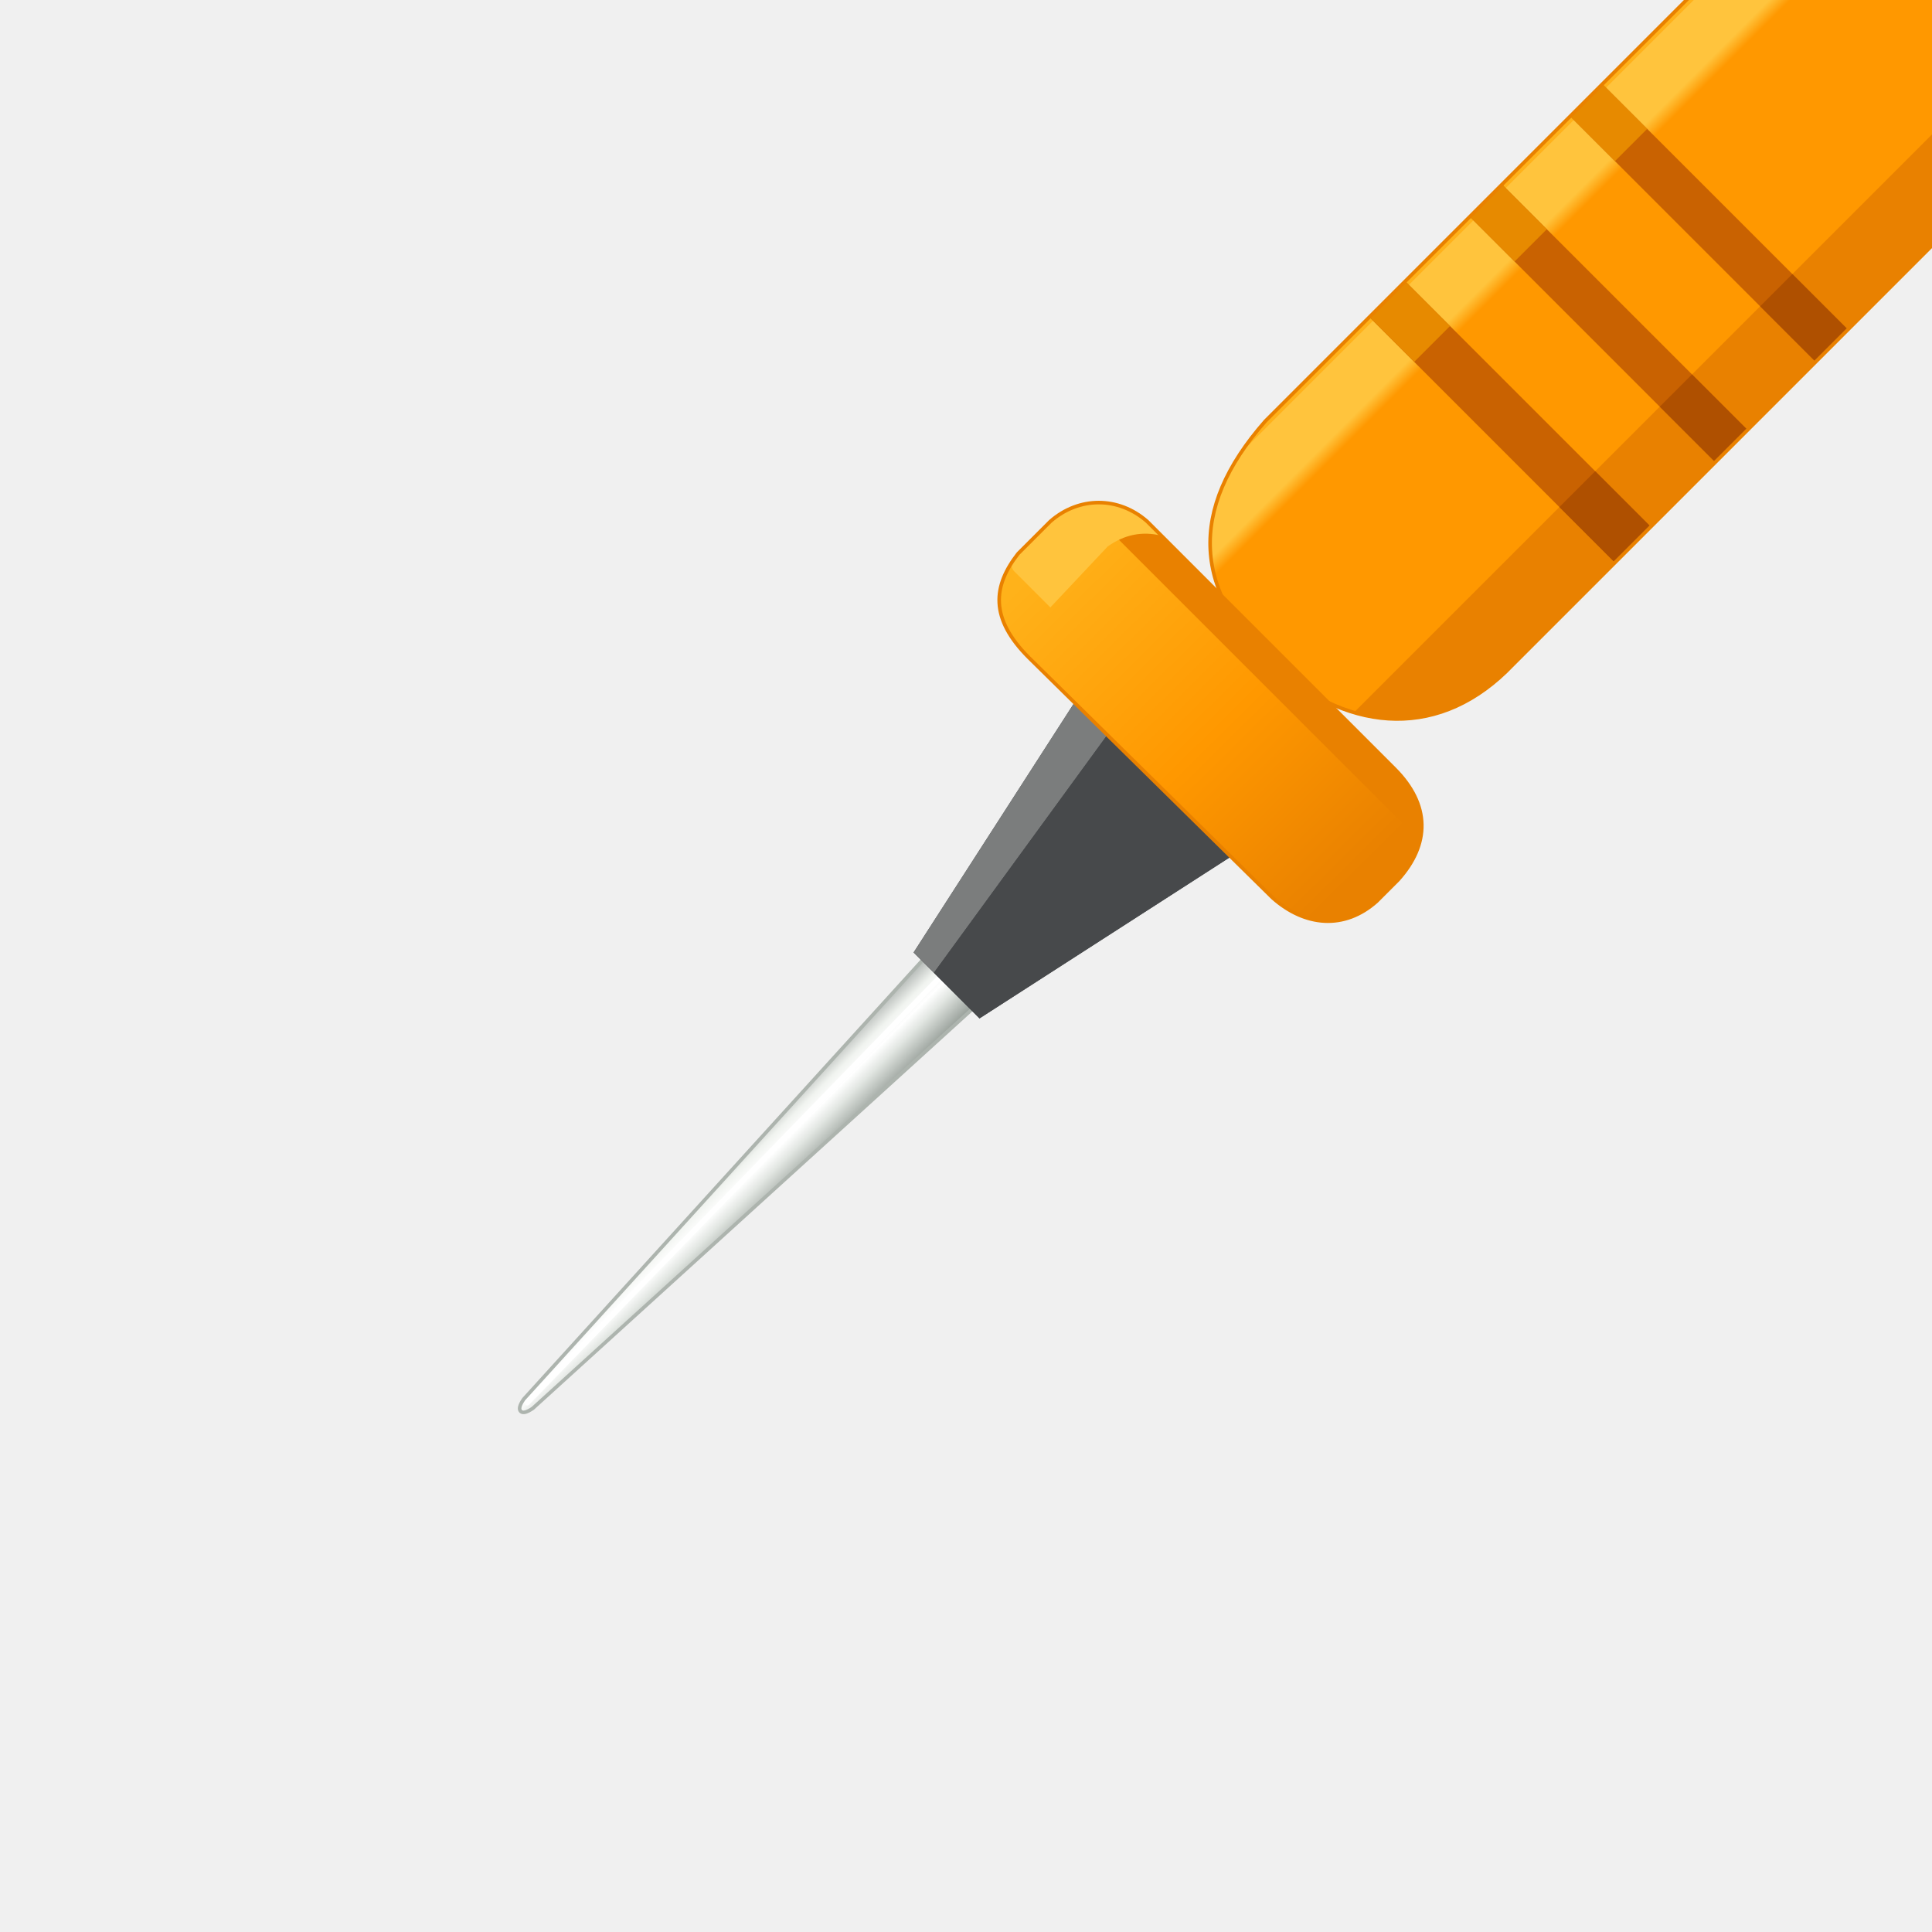
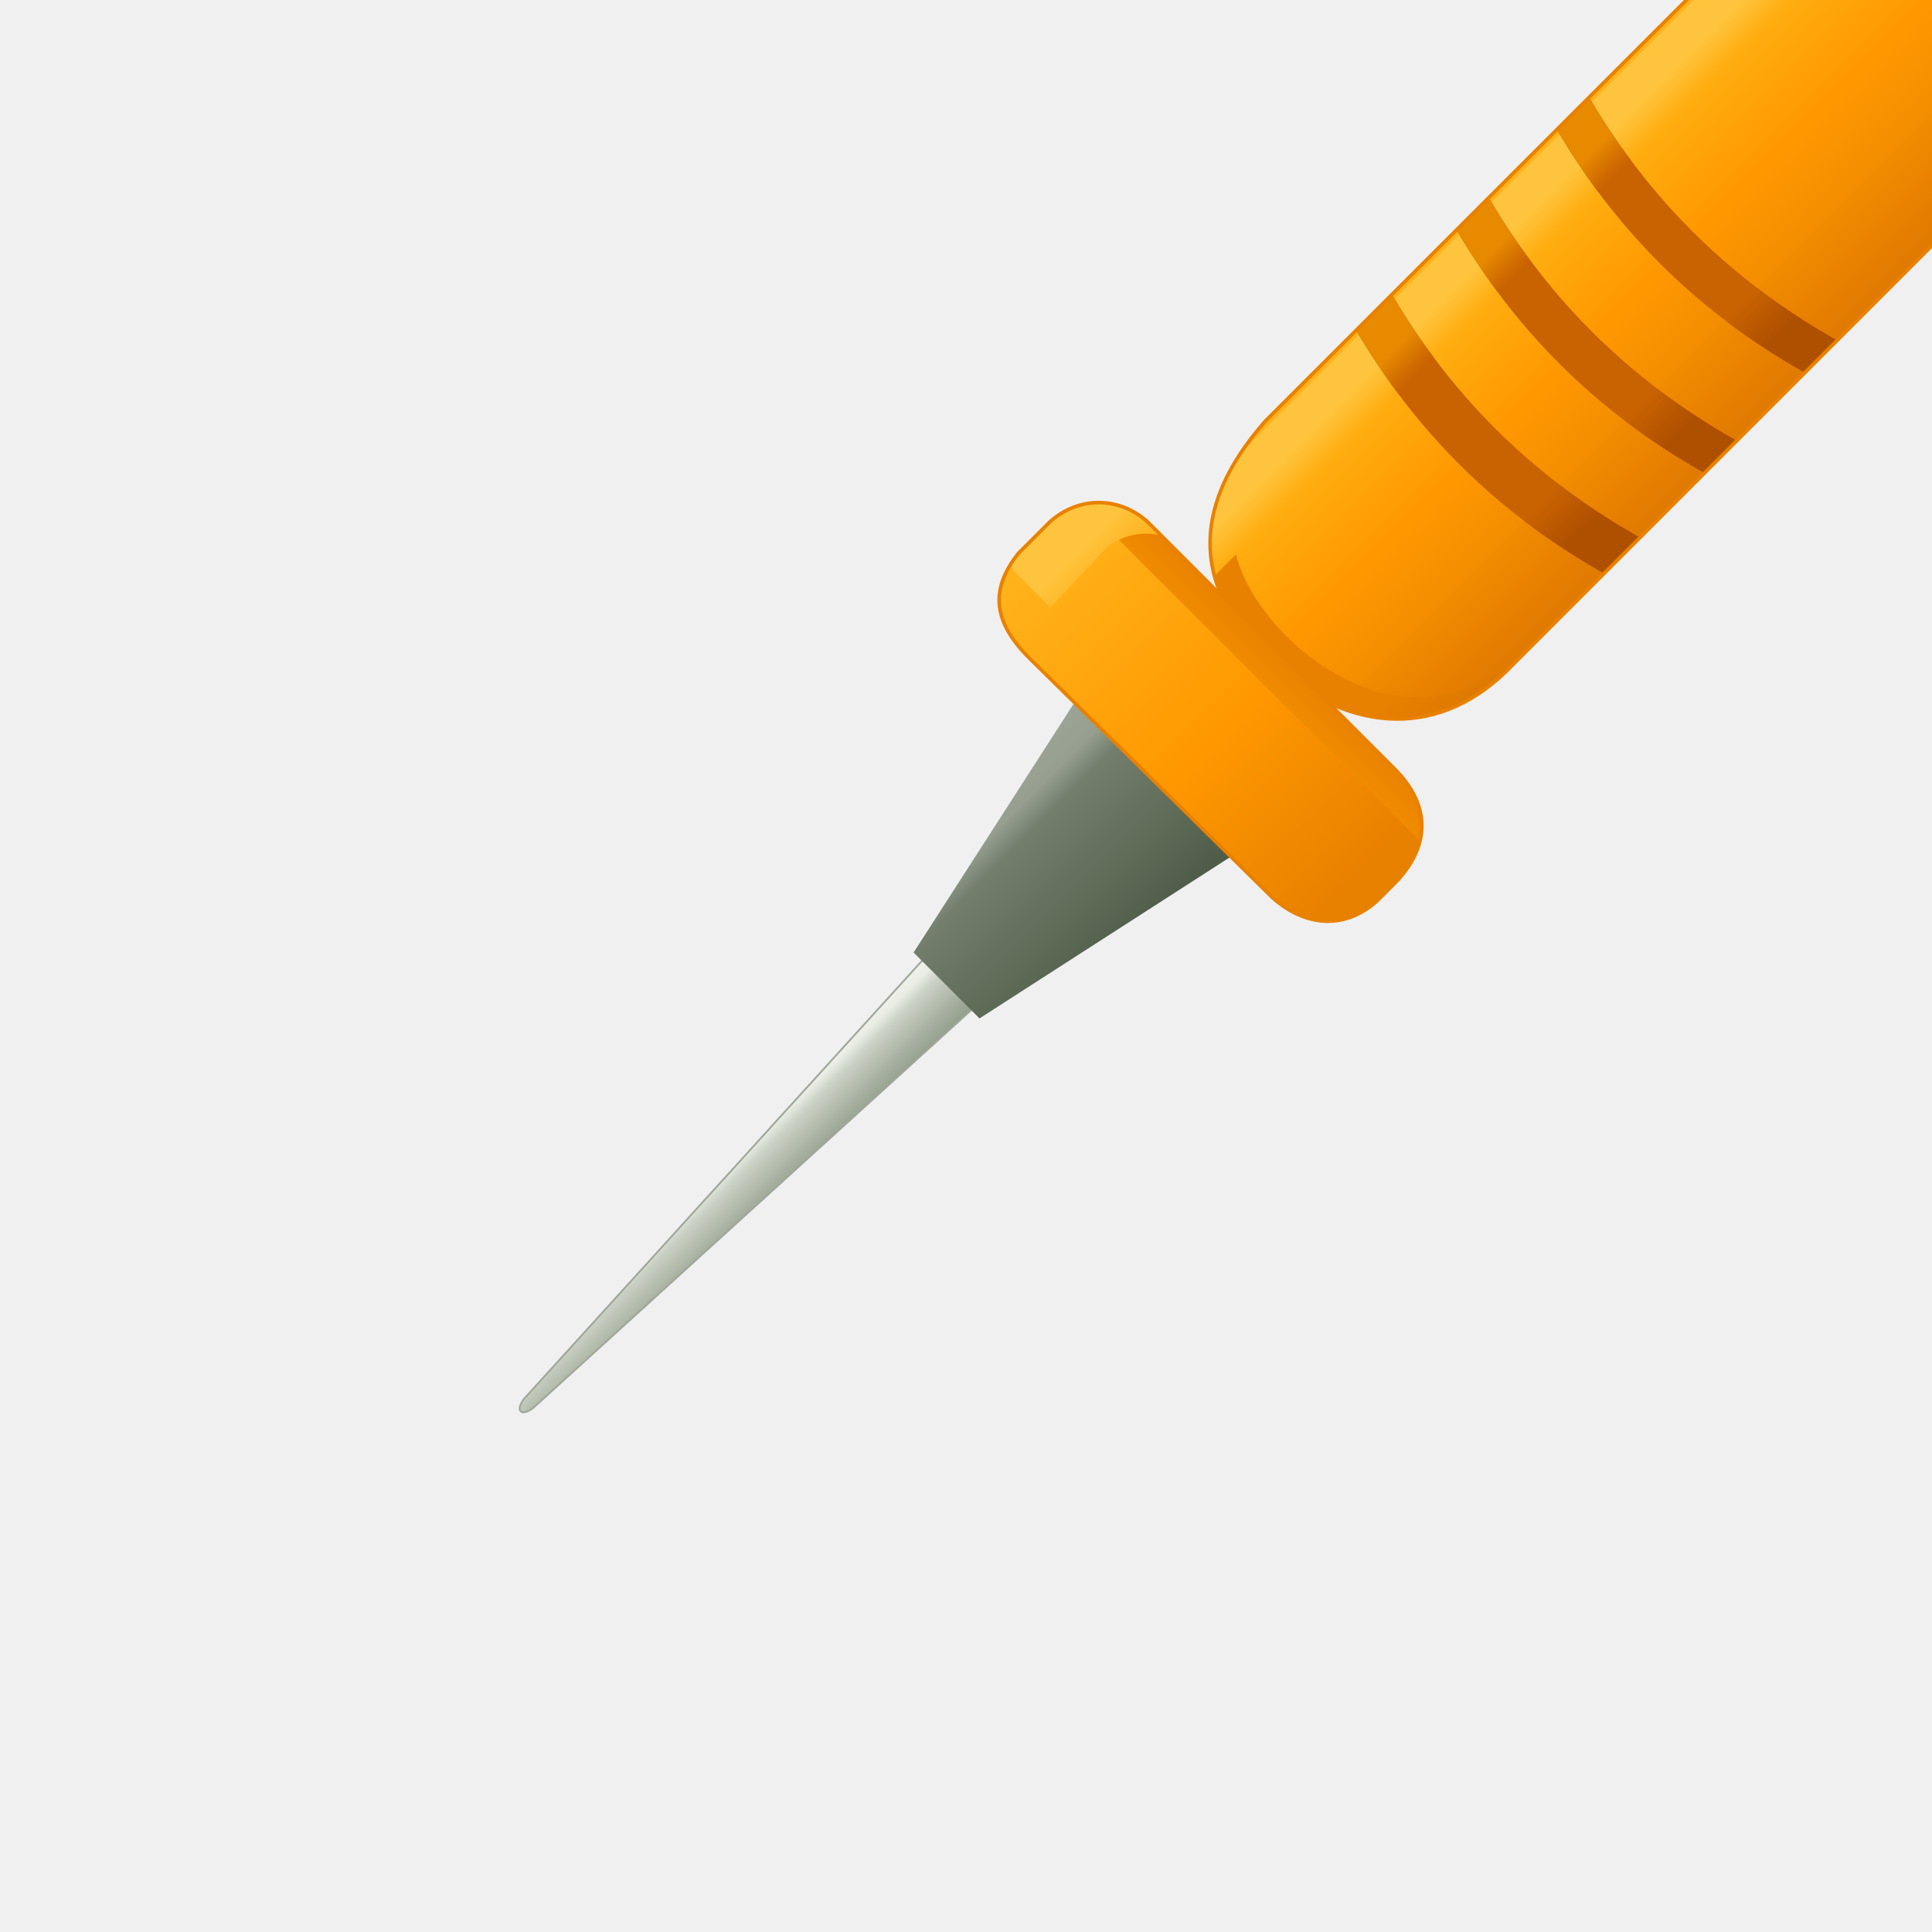
<svg xmlns="http://www.w3.org/2000/svg" width="1024" height="1024" viewBox="0 0 1024 1024">
  <defs>
    <linearGradient id="metal" x1="0" y1="-10" x2="0" y2="10" gradientUnits="userSpaceOnUse">
-       <stop offset="0" stop-color="#B0B5B2" />
-       <stop offset=".26" stop-color="#F0F3EF" />
-       <stop offset=".44" stop-color="#FFFFFF" />
-       <stop offset=".62" stop-color="#E2E6E2" />
-       <stop offset="1" stop-color="#939B95" />
+       <stop offset="0" stop-color="#F0F3EC" />
+       <stop offset=".16" stop-color="#E9EDE4" />
+       <stop offset=".34" stop-color="#CBD1C5" />
+       <stop offset=".72" stop-color="#A8B1A1" />
+       <stop offset="1" stop-color="#929D8B" />
    </linearGradient>
    <linearGradient id="guard-fill" x1="441" y1="550" x2="528" y2="638" gradientUnits="userSpaceOnUse">
      <stop offset="0" stop-color="#FFB21A" />
      <stop offset=".55" stop-color="#FF9800" />
      <stop offset="1" stop-color="#E98100" />
    </linearGradient>
    <linearGradient id="handle-highlight" x1="500" y1="516" x2="513.5" y2="529.5" gradientUnits="userSpaceOnUse">
      <stop offset="0" stop-color="#FFC43D" />
-       <stop offset=".78" stop-color="#FFC43D" />
-       <stop offset="1" stop-color="#FF9800" />
+       <stop offset=".52" stop-color="#FFC43D" />
+       <stop offset="1" stop-color="#FFAD10" />
+     </linearGradient>
+     <linearGradient id="handle-fill" x1="513" y1="530" x2="551" y2="568" gradientUnits="userSpaceOnUse">
+       <stop offset="0" stop-color="#FFAD10" />
+       <stop offset="0.5" stop-color="#FF9800" />
+       <stop offset="1" stop-color="#F18C00" />
+     </linearGradient>
+     <linearGradient id="handle-shadow" x1="552" y1="562" x2="577" y2="587" gradientUnits="userSpaceOnUse">
+       <stop offset="0" stop-color="#F18C00" />
+       <stop offset=".38" stop-color="#E98100" />
+       <stop offset="1" stop-color="#D87400" />
+     </linearGradient>
+     <linearGradient id="bands-shadow" x1="552" y1="562" x2="577" y2="587" gradientUnits="userSpaceOnUse">
+       <stop offset="0" stop-color="#C96201" />
+       <stop offset=".38" stop-color="#AF5000" />
+       <stop offset="1" stop-color="#AF5000" />
+     </linearGradient>
+     <linearGradient id="collar-fill" x1="0" y1="-31" x2="0" y2="31" gradientUnits="userSpaceOnUse">
+       <stop offset="0" stop-color="#9CA496" />
+       <stop offset=".16" stop-color="#969F90" />
+       <stop offset=".28" stop-color="#737E6D" />
+       <stop offset=".65" stop-color="#606D59" />
+       <stop offset="1" stop-color="#4D5A47" />
+     </linearGradient>
+     <linearGradient id="heel-band" x1="552" y1="562" x2="577" y2="587" gradientUnits="userSpaceOnUse">
+       <stop offset="0" stop-color="#E98100" />
+       <stop offset=".2" stop-color="#E98100" />
+       <stop offset="1" stop-color="#D87400" />
+     </linearGradient>
+     <linearGradient id="bands-highlight" x1="500" y1="516" x2="513.5" y2="529.5" gradientUnits="userSpaceOnUse">
+       <stop offset="0" stop-color="#E78A00" />
+       <stop offset=".52" stop-color="#E78A00" />
+       <stop offset="1" stop-color="#C96201" />
+     </linearGradient>
+     <linearGradient id="guard-shadow" x1="478" y1="574" x2="492" y2="560" gradientUnits="userSpaceOnUse">
+       <stop offset="0" stop-color="#F28F00" />
+       <stop offset=".65" stop-color="#E98100" />
+       <stop offset="1" stop-color="#E98100" />
+     </linearGradient>
+     <linearGradient id="guard-highlight" x1="438" y1="548" x2="455" y2="565" gradientUnits="userSpaceOnUse">
+       <stop offset="0" stop-color="#FFC43D" />
+       <stop offset=".35" stop-color="#FFC43D" />
+       <stop offset="1" stop-color="#FFAA12" />
    </linearGradient>
    <clipPath id="handle-clip">
      <path d="M498 516L792 222C814 200 837 208 852 222C877 245 877 274 858 293L567 584C547 605 522 603 501 585C478 564 476 541 498 516Z" />
    </clipPath>
    <clipPath id="bands-clip">
-       <path d="M470 430L670 630L680 620L480 420Z M498 402L698 602L707 593L507 393Z M526 374L726 574L735 565L535 365Z" />
+       <path d="M515 475Q544 536 605 565L615 555Q554 526 525 465Z M543 447Q572 508 633 537L642 528Q581 499 552 438Z M571 419Q600 480 661 509L670 500Q609 471 580 410Z" />
    </clipPath>
    <clipPath id="guard-clip">
      <path d="M429 553L438 544C446 537 457 537 465 544L534 613C544 623 544 634 535 644L529 650C520 658 509 657 500 649L432 582C421 571 422 562 429 553Z" />
    </clipPath>
  </defs>
  <g transform="translate(-275.5 -757.25) scale(1.9)">
    <g transform="translate(290.25 792.25) rotate(-45)">
-       <path d="M0 0Q0-1.25 3-1.8L174-10V10L3 1.8Q0 1.25 0 0Z" fill="url(#metal)" stroke="#ADB4AE" stroke-width="1" stroke-linejoin="round" />
-       <path d="M3-.4L174-3" fill="none" stroke="#FFFFFF" stroke-width="1.5" stroke-linecap="round" />
-       <path d="M168-13L251-31V31L168 13Z" fill="#434548" />
-       <path d="M168-13L251-31V-18L168-5Z" fill="#7B7D7D" />
-       <path d="M168-5L251-18V31L168 13Z" fill="#47494B" />
+       <path d="M0 0Q0-1.25 3-1.8L174-10V10L3 1.8Q0 1.25 0 0Z" fill="url(#metal)" stroke="#A0A699" stroke-width=".5" stroke-linejoin="round" />
+       <path d="M168-13L251-31V31L168 13Z" fill="url(#collar-fill)" />
    </g>
    <g clip-path="url(#handle-clip)">
-       <rect x="475" y="195" width="410" height="415" fill="#FF9800" />
+       <rect x="475" y="195" width="410" height="415" fill="url(#handle-fill)" />
+       <path d="M350 764L950 164V215L350 815Z" fill="url(#handle-shadow)" />
+       <path d="M504 510L498 516C476 541 478 564 501 585C522 603 547 605 567 584L573 578C553 599 528 597 507 579C484 558 482 535 504 510Z" fill="url(#heel-band)" />
      <path d="M350 664L950 64V66L350 666Z" fill="#FFB21A" />
      <path d="M350 666L950 66V93L350 693Z" fill="url(#handle-highlight)" />
-       <path d="M350 770L950 170V215L350 815Z" fill="#E98100" />
      <g clip-path="url(#bands-clip)">
        <rect x="475" y="195" width="410" height="415" fill="#C96201" />
-         <path d="M350 664L950 64V89L350 689Z" fill="#E78A00" />
-         <path d="M350 770L950 170V215L350 815Z" fill="#AF5000" />
+         <path d="M350 664L950 64V93L350 693Z" fill="url(#bands-highlight)" />
+         <path d="M350 764L950 164V215L350 815Z" fill="url(#bands-shadow)" />
      </g>
    </g>
    <path d="M498 516L792 222C814 200 837 208 852 222C877 245 877 274 858 293L567 584C547 605 522 603 501 585C478 564 476 541 498 516Z" fill="none" stroke="#E98100" stroke-width="1" />
    <path d="M429 553L438 544C446 537 457 537 465 544L534 613C544 623 544 634 535 644L529 650C520 658 509 657 500 649L432 582C421 571 422 562 429 553Z" fill="url(#guard-fill)" />
    <g clip-path="url(#guard-clip)">
-       <path d="M404 496L579 671L593 657L418 482Z" fill="#E98100" />
-       <path d="M429 553L438 544C446 537 457 537 465 544L469 548Q461 546 454 551L438 568L428 558Q426 556 429 553Z" fill="#FFC43D" />
+       <path d="M404 496L579 671L593 657L418 482Z" fill="url(#guard-shadow)" />
+       <path d="M429 553L438 544C446 537 457 537 465 544L469 548Q461 546 454 551L438 568L428 558Q426 556 429 553Z" fill="url(#guard-highlight)" />
    </g>
    <path d="M429 553L438 544C446 537 457 537 465 544L534 613C544 623 544 634 535 644L529 650C520 658 509 657 500 649L432 582C421 571 422 562 429 553Z" fill="none" stroke="#E98100" stroke-width="1" />
  </g>
</svg>
